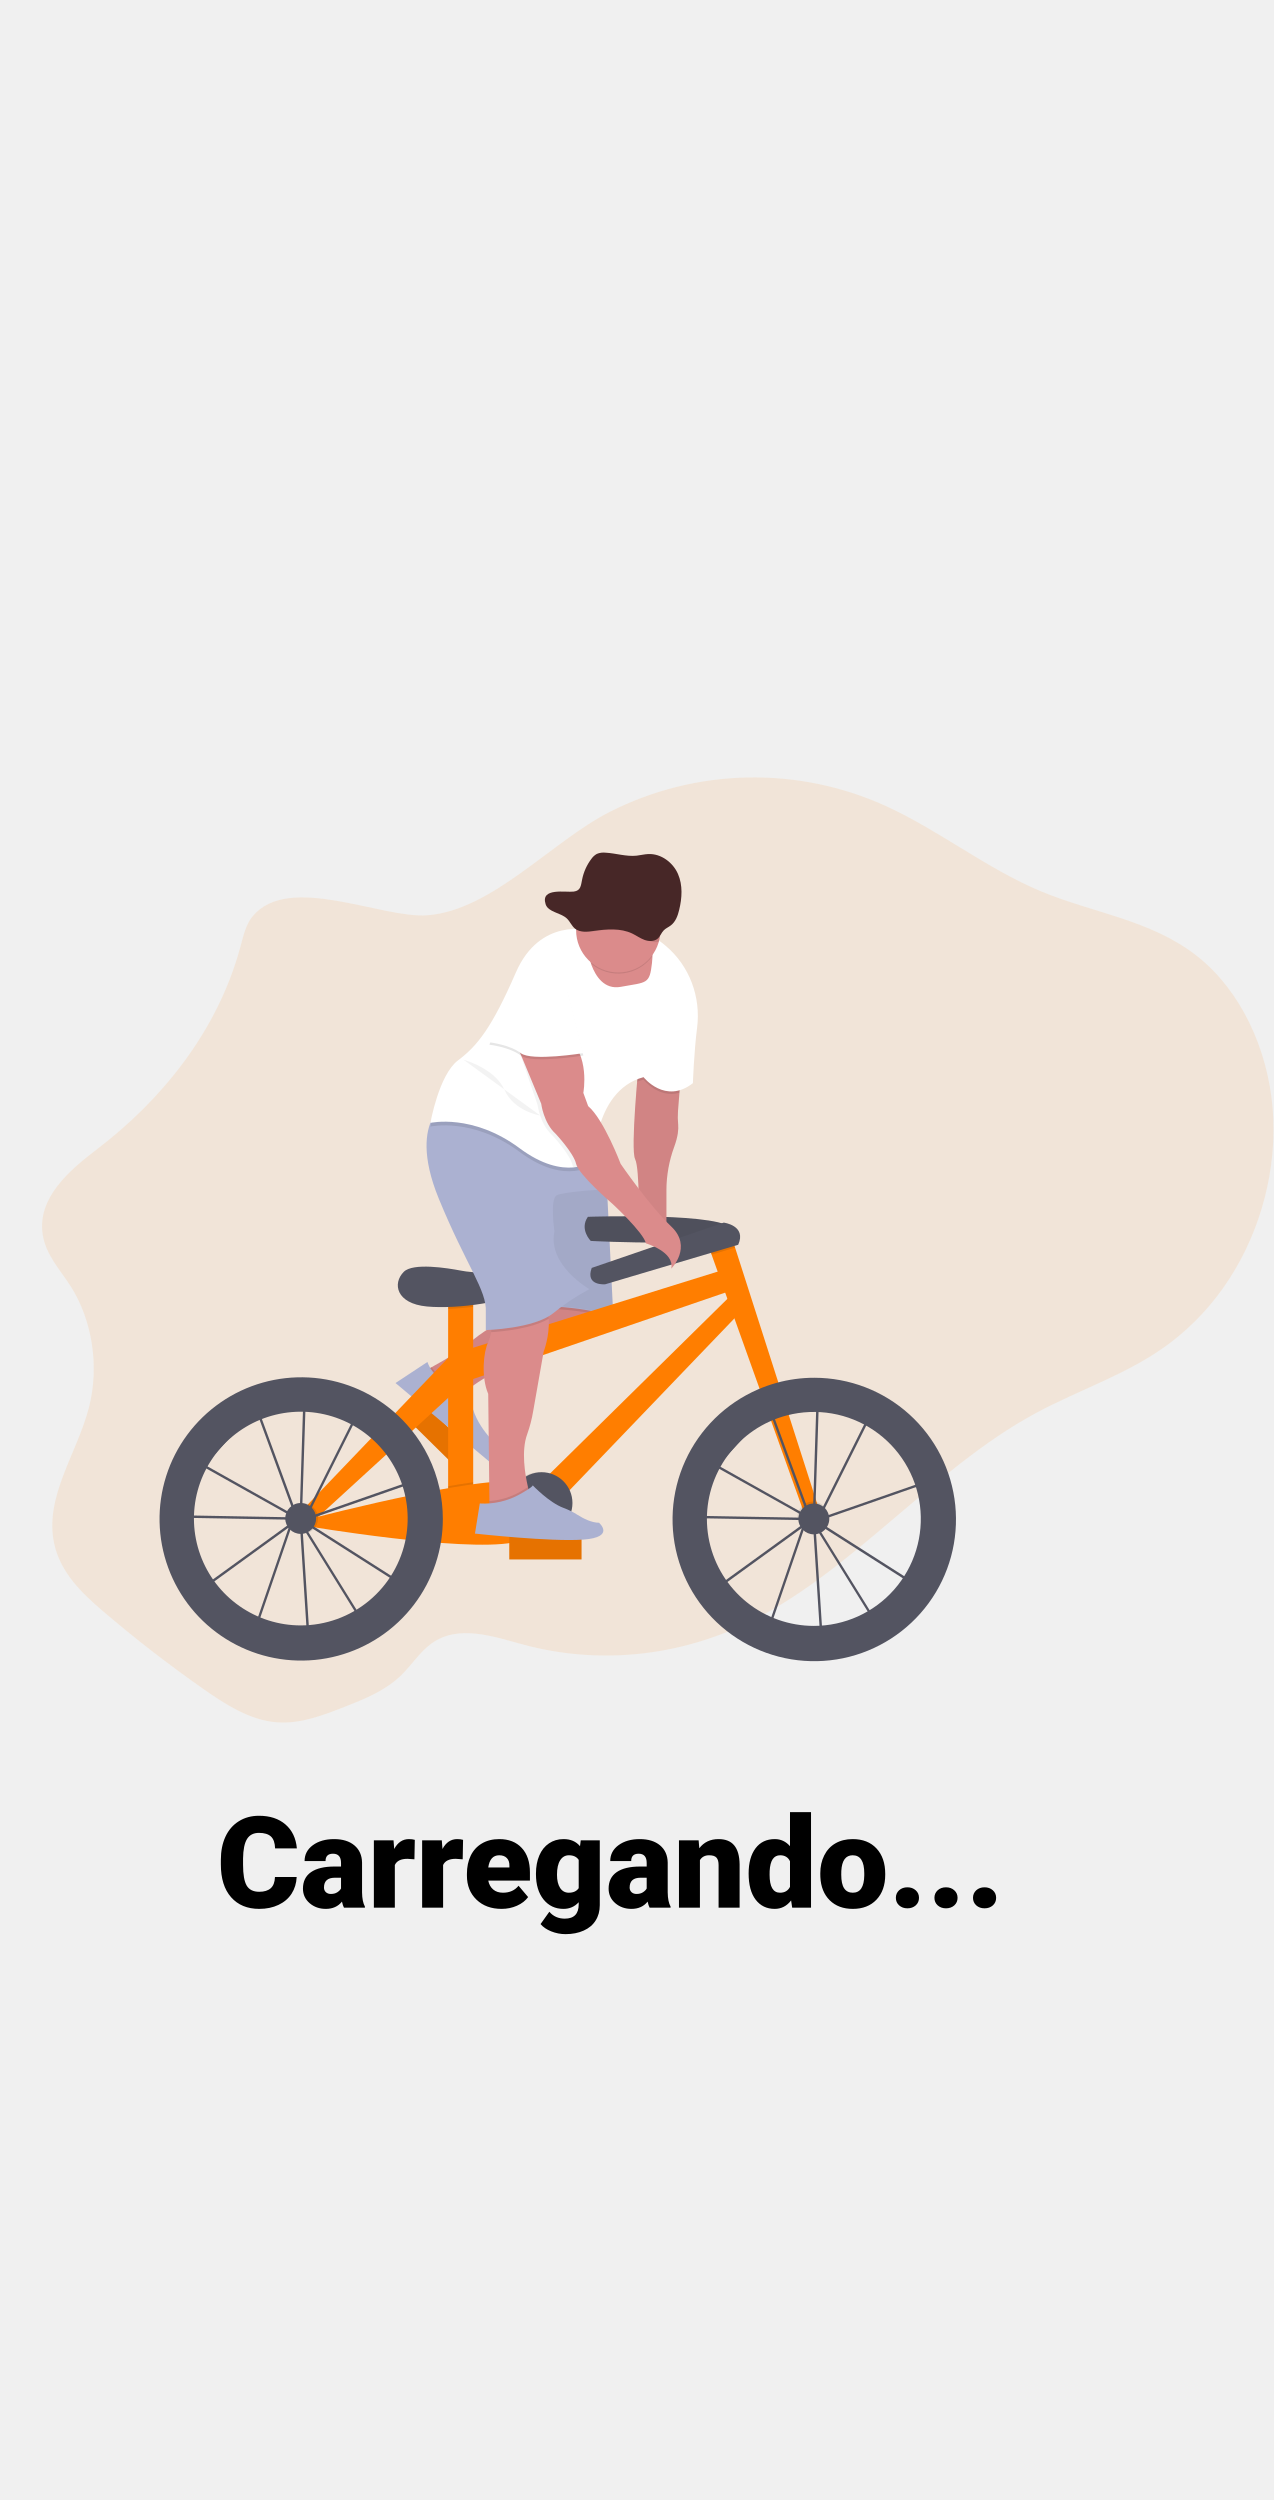
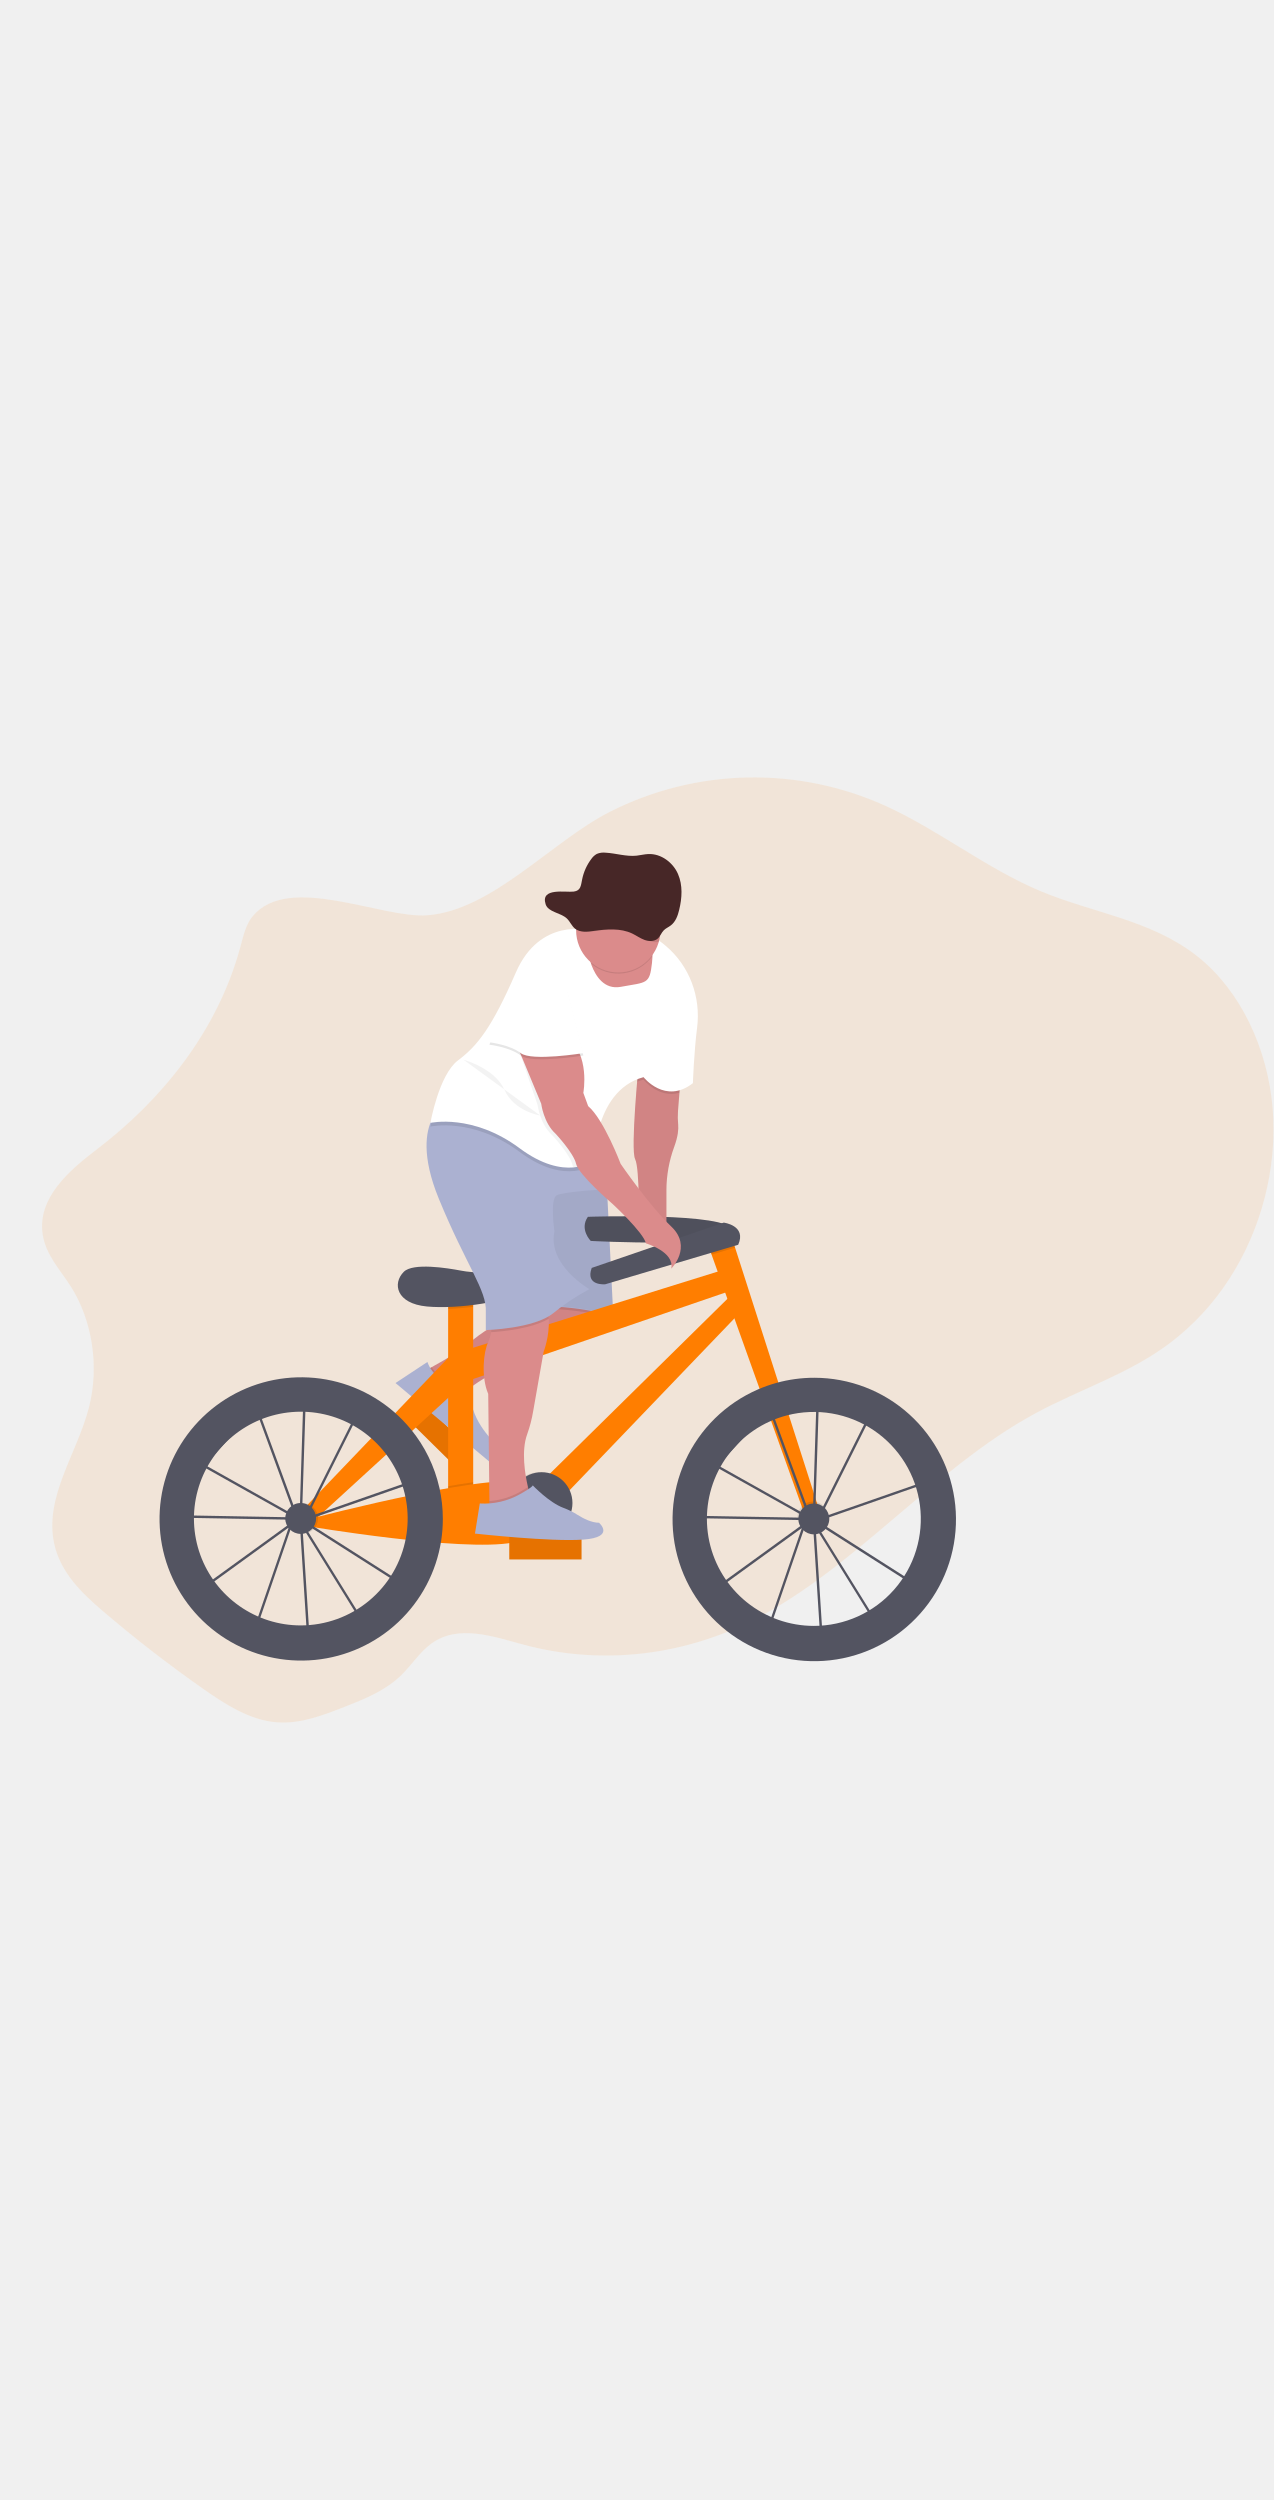
<svg xmlns="http://www.w3.org/2000/svg" viewBox="0 0 400 785" fill="none">
  <style>
#rodaDireita,
#rodaEsquerda {
  animation: rodas 2s infinite linear;
  transform-origin: center;
  transform-box: fill-box;
}

@keyframes rodas {
  from {
    transform: rotateZ(0);
  }
  to {
    transform: rotateZ(360deg);
  }
}
- 
- #loader {
-   animation: mover 3s infinite;
- }
- 
- @keyframes mover {
-   from {
-     transform: scaleX(1);
-   }
-   to {
-     transform: scaleX(1.06);
-   }
- }
- 
</style>
  <g id="bike 1">
    <g id="undraw Ride a bicycle 2yok 1">
      <g id="Group">
        <path id="Vector" opacity="0.1" d="M79.293 287.748C77.221 290.262 76.424 293.797 75.531 297.12C68.348 323.903 50.647 345.445 30.488 360.833C21.951 367.351 11.558 376.092 13.425 387.778C14.431 394.054 18.843 398.674 22.121 403.785C28.998 414.489 31.229 429.037 27.951 441.85C24.223 456.428 13.803 470.031 17.028 484.772C19.017 493.846 25.769 500.303 32.261 505.853C42.388 514.506 52.838 522.612 63.611 530.171C70.832 535.237 78.514 540.167 86.93 540.81C94.34 541.377 101.599 538.56 108.635 535.782C114.783 533.351 121.085 530.821 126.049 525.952C129.289 522.772 131.872 518.67 135.471 516.069C143.924 509.959 154.783 513.831 164.476 516.447C187.35 522.587 211.83 520.345 233.596 510.118C266.983 494.428 292.431 461.479 325.089 443.801C339.13 436.198 354.405 431.479 367.406 421.687C374.732 416.112 381.025 409.3 386.008 401.559C395.837 386.394 401.153 367.06 399.618 348.133C398.083 329.207 389.482 310.969 375.974 300.284C361.512 288.848 343.248 286.712 326.794 279.846C309.803 272.753 294.688 260.564 277.86 252.954C264.244 246.813 249.425 243.798 234.491 244.131C219.557 244.464 204.887 248.136 191.558 254.878C173.244 264.141 154.681 285.751 134.284 287.392C119.751 288.526 90.643 273.978 79.293 287.748Z" fill="#FF7E00" />
        <path id="Vector 2" d="M146.314 453.673L130.168 437.74L125.122 442.853L141.268 458.786L146.314 453.673Z" fill="#FF7E00" />
        <path id="Vector 3" opacity="0.1" d="M146.314 453.673L130.168 437.74L125.122 442.853L141.268 458.786L146.314 453.673Z" fill="black" />
        <path id="Vector 4" d="M134.019 430.114C134.019 430.114 143.391 425.169 147.013 421.986C149.194 420.078 151.538 418.367 154.019 416.87L165.777 409.714L190.352 407.823L191.486 411.982C191.486 411.982 193.376 418.031 174.473 423.324C155.569 428.617 146.117 436.935 146.117 436.935C146.117 436.935 134.019 441.078 134.019 430.114Z" fill="#DB8B8B" />
        <path id="Vector 5" opacity="0.1" d="M147.119 436.114C146.45 436.625 146.117 436.92 146.117 436.92C146.117 436.92 134.019 441.078 134.019 430.114C134.019 430.114 134.605 429.804 135.531 429.286C136.467 430.81 137.778 432.069 139.339 432.942C140.9 433.815 142.658 434.273 144.446 434.273H145.728L147.119 436.114Z" fill="black" />
        <path id="Vector 6" opacity="0.05" d="M191.131 414.069C190.08 416.296 186.454 419.956 174.473 423.309C159.119 427.608 150 433.895 147.119 436.114C146.45 436.625 146.117 436.92 146.117 436.92C146.117 436.92 134.019 441.078 134.019 430.114C134.019 430.114 134.605 429.804 135.531 429.286C138.34 427.748 144.287 424.371 147.002 421.971C149.182 420.063 151.526 418.351 154.008 416.855L165.766 409.698L170.144 409.362L190.34 407.808L191.475 411.967C191.475 411.967 191.739 412.78 191.131 414.069Z" fill="black" />
        <path id="Vector 7" d="M134.208 427.657L124.189 434.273L153.528 458.848C153.528 458.848 157.838 456.201 155.569 453.177C155.569 453.177 148.008 446.749 147.63 437.676L145.361 434.651H144.08C141.912 434.651 139.799 433.978 138.03 432.726C136.262 431.473 134.926 429.701 134.208 427.657Z" fill="#ABB1D1" />
        <path id="Vector 8" opacity="0.1" d="M191.13 414.069C185.081 411.146 170.314 410.833 170.314 410.833L170.155 409.362L190.352 407.808L191.486 411.967C191.486 411.967 191.739 412.78 191.13 414.069Z" fill="black" />
-         <path id="Vector 9" d="M170.314 410.076C170.314 410.076 188.083 410.455 192.62 414.235L190.352 368.489H165.777L170.314 410.076Z" fill="#ABB1D1" />
+         <path id="Vector 9" d="M170.314 410.076C170.314 410.076 188.083 410.454 192.62 414.235L190.352 368.489H165.777L170.314 410.076Z" fill="#ABB1D1" />
        <path id="Vector 10" opacity="0.05" d="M170.314 409.887C170.314 409.887 188.083 410.266 192.62 414.046L190.352 368.3H165.777L170.314 409.887Z" fill="black" />
        <path id="Vector 11" d="M184.59 382.084C184.59 382.084 229.07 380.572 229.977 386.322C230.885 392.073 185.497 389.649 185.497 389.649C185.497 389.649 181.868 386.016 184.59 382.084Z" fill="#535461" />
        <path id="Vector 12" opacity="0.05" d="M184.59 382.084C184.59 382.084 229.07 380.572 229.977 386.322C230.885 392.073 185.497 389.649 185.497 389.649C185.497 389.649 181.868 386.016 184.59 382.084Z" fill="black" />
        <path id="Vector 13" d="M148.582 405.082H140.715V473.468H148.582V405.082Z" fill="#FF7E00" />
        <path id="Vector 14" opacity="0.1" d="M148.582 405.078V410.345C145.966 410.685 143.289 410.901 140.715 410.984V405.078H148.582Z" fill="black" />
        <path id="Vector 15" d="M147.992 399.411C146.888 399.326 145.791 399.178 144.703 398.969C140.439 398.152 129.686 396.439 126.794 399.347C123.164 402.976 124.374 409.332 134.057 410.239C143.739 411.146 160.382 408.727 163.713 405.093C163.713 405.078 157.69 400.156 147.992 399.411Z" fill="#535461" />
        <path id="Vector 16" d="M146.465 423.842L229.074 398.122L231.796 404.477L147.07 433.524L146.465 423.842Z" fill="#FF7E00" />
        <path id="Vector 17" d="M170.976 464.39L230.586 405.687L233.913 410.526L177.025 469.834L170.976 464.39Z" fill="#FF7E00" />
        <path id="Vector 18" opacity="0.1" d="M247.1 444.428C245.211 444.916 243.369 445.571 241.596 446.383L237.981 436.284C239.878 435.458 241.831 434.766 243.826 434.216L247.1 444.428Z" fill="black" />
        <path id="Vector 19" d="M257.214 474.073L252.979 476.493L223.437 393.948L222.114 390.254L229.074 386.319L230.817 391.755L257.214 474.073Z" fill="#FF7E00" />
        <path id="Vector 20" opacity="0.1" d="M230.817 391.755L223.437 393.948L222.114 390.254L229.074 386.319L230.817 391.755Z" fill="black" />
        <path id="Vector 21" d="M185.8 398.122L227.255 383.899C227.255 383.899 234.518 384.806 231.792 390.859L190.038 403.264C190.038 403.264 183.686 403.869 185.8 398.122Z" fill="#535461" />
        <path id="Vector 22" opacity="0.1" d="M139.051 476.946C139.051 479.265 138.871 481.581 138.514 483.872C134.885 483.611 131.134 483.233 127.459 482.855C128.276 478.36 128.174 473.745 127.161 469.29C130.741 468.534 134.397 467.812 137.966 467.158C138.689 470.37 139.053 473.653 139.051 476.946Z" fill="black" />
        <path id="Vector 23" opacity="0.1" d="M148.582 465.422V473.464H140.715V466.659C143.437 466.186 146.083 465.766 148.582 465.422Z" fill="black" />
        <path id="Vector 24" d="M97.747 476.806C97.747 476.806 161.293 460.171 166.435 466.519C171.577 472.867 177.025 481.343 161.002 484.368C144.979 487.392 96.548 479.222 96.548 479.222L97.747 476.806Z" fill="#FF7E00" />
        <path id="Vector 25" opacity="0.1" d="M129.002 448.784L120.926 456.175C119.496 454.339 117.879 452.657 116.102 451.154L123.641 443.279C125.582 444.957 127.375 446.799 129.002 448.784Z" fill="black" />
        <path id="Vector 26" d="M95.63 473.468L143.134 423.842L144.65 435.339L98.049 478.005L95.63 473.468Z" fill="#FF7E00" />
        <path id="Vector 27" opacity="0.1" d="M95.025 481.638C97.7 481.638 99.868 479.47 99.868 476.795C99.868 474.12 97.7 471.952 95.025 471.952C92.35 471.952 90.182 474.12 90.182 476.795C90.182 479.47 92.35 481.638 95.025 481.638Z" fill="black" />
        <g id="rodaEsquerda">
          <path id="Vector 28" d="M96.496 515.181L94.125 478.152L94.076 478.073L91.686 478.905L80.692 510.984L63.206 498.587L91.059 478.394L91.085 478.315L91.244 478.258L93.04 476.954L63.838 460.579L56.685 468.443L57.819 475.816L91.399 476.428V477.184L57.191 476.572L55.898 468.201L65.69 457.441L80.341 440.353L80.601 441.06L83.702 437.657L95.218 439.721V439.264L95.974 439.286V439.857L113.123 442.927L97.135 474.916L94.802 476.606V476.795V477.007L131.777 464.122L127.388 498.606L96.008 478.617L94.904 477.997L113.407 507.82L96.496 515.181ZM94.983 479.513L97.195 514.062L112.337 507.491L94.983 479.513ZM64.518 498.579L80.318 509.782L90.654 479.634L64.518 498.579ZM95.641 477.536L96.431 477.978L126.809 497.336L130.893 465.249L95.641 477.536ZM92.957 474.814L93.906 476.345L94.072 476.224L95.206 440.485L83.963 438.474L80.877 441.876L92.957 474.814ZM64.443 460.046L92.737 475.925L92.246 475.12L80.306 442.504L66.246 457.956L64.443 460.046ZM95.974 440.617L94.84 475.672L96.549 474.432L112.015 443.498L95.974 440.617Z" fill="#535461" />
          <path id="Vector 29" d="M137.966 467.15C136.45 460.413 133.38 454.124 129.002 448.784C127.377 446.799 125.585 444.957 123.645 443.279C116.187 436.84 106.802 433.059 96.963 432.531C87.124 432.002 77.388 434.755 69.283 440.358C61.178 445.961 55.163 454.096 52.182 463.488C49.2 472.879 49.421 482.994 52.81 492.246C56.199 501.498 62.564 509.362 70.906 514.606C79.249 519.849 89.095 522.174 98.902 521.216C108.708 520.258 117.919 516.071 125.088 509.312C132.258 502.553 136.98 493.605 138.514 483.872C138.871 481.581 139.051 479.265 139.051 476.946C139.054 473.651 138.69 470.365 137.966 467.15ZM94.416 510.383C87.523 510.376 80.799 508.246 75.16 504.282C69.52 500.319 65.237 494.715 62.895 488.232C60.552 481.75 60.263 474.703 62.066 468.05C63.87 461.397 67.678 455.461 72.975 451.049C78.271 446.637 84.797 443.963 91.666 443.391C98.536 442.819 105.415 444.376 111.368 447.851C117.32 451.326 122.059 456.551 124.938 462.814C127.817 469.077 128.698 476.074 127.46 482.855C126.042 490.584 121.959 497.571 115.921 502.601C109.884 507.631 102.274 510.384 94.416 510.383Z" fill="#535461" />
          <path id="Vector 30" d="M94.416 481.638C97.091 481.638 99.259 479.47 99.259 476.795C99.259 474.12 97.091 471.952 94.416 471.952C91.741 471.952 89.573 474.12 89.573 476.795C89.573 479.47 91.741 481.638 94.416 481.638Z" fill="#535461" />
        </g>
        <path id="Vector 31" opacity="0.1" d="M255.248 481.184C257.922 481.184 260.091 479.016 260.091 476.341C260.091 473.666 257.922 471.498 255.248 471.498C252.573 471.498 250.405 473.666 250.405 476.341C250.405 479.016 252.573 481.184 255.248 481.184Z" fill="black" />
        <g id="rodaDireita">
          <path id="Vector 32" d="M257.626 515.332L255.259 478.319L255.21 478.239L252.821 479.071L241.822 511.135L224.337 498.734L252.197 478.542L252.223 478.462L252.382 478.405L254.178 477.101L224.976 460.727L217.819 468.591L218.953 475.963L252.526 476.56V477.317L218.318 476.704L217.032 468.345L226.821 457.589L241.459 440.511L241.72 441.218L244.821 437.816L256.367 439.884V439.426L257.123 439.449V440.02L274.272 443.09L258.269 475.094L255.936 476.784V476.973V477.184L292.915 464.3L288.526 498.784L257.146 478.795L256.042 478.175L274.545 508.001L257.626 515.332ZM256.114 479.664L258.325 514.213L273.467 507.642L256.114 479.664ZM225.652 498.734L241.452 509.937L251.788 479.789L225.652 498.734ZM256.775 477.691L257.565 478.133L287.943 497.491L292.027 465.404L256.775 477.691ZM254.091 474.969L255.04 476.5L255.206 476.379L256.34 440.64L245.097 438.621L242.011 442.024L254.091 474.969ZM225.588 460.205L253.883 476.084L253.391 475.279L241.452 442.663L227.388 458.118L225.588 460.205ZM257.108 440.776L255.974 475.819L257.683 474.579L273.149 443.646L257.108 440.776Z" fill="#535461" />
          <path id="Vector 33" d="M255.701 432.617C251.689 432.613 247.694 433.152 243.826 434.22C241.831 434.77 239.878 435.461 237.981 436.288C227.875 440.669 219.753 448.643 215.186 458.666C210.619 468.689 209.932 480.05 213.257 490.55C216.582 501.051 223.684 509.945 233.188 515.513C242.692 521.08 253.923 522.925 264.709 520.69C275.494 518.455 285.068 512.299 291.577 503.414C298.086 494.528 301.069 483.544 299.948 472.587C298.827 461.63 293.681 451.477 285.508 444.094C277.334 436.711 266.712 432.622 255.698 432.617H255.701ZM255.55 510.534C247.882 510.531 240.447 507.905 234.477 503.092C228.508 498.28 224.365 491.57 222.735 484.078C221.106 476.585 222.089 468.761 225.52 461.904C228.952 455.047 234.625 449.57 241.599 446.383C243.373 445.571 245.215 444.917 247.104 444.428C251.721 443.23 256.54 443.028 261.242 443.837C265.943 444.646 270.417 446.447 274.368 449.12C278.319 451.794 281.655 455.278 284.154 459.34C286.654 463.403 288.259 467.951 288.864 472.683C289.469 477.415 289.059 482.221 287.662 486.782C286.265 491.343 283.912 495.554 280.761 499.134C277.61 502.716 273.732 505.584 269.385 507.55C265.039 509.515 260.324 510.533 255.554 510.534H255.55Z" fill="#535461" />
          <path id="Vector 34" d="M255.55 481.789C258.225 481.789 260.393 479.621 260.393 476.946C260.393 474.271 258.225 472.103 255.55 472.103C252.875 472.103 250.707 474.271 250.707 476.946C250.707 479.621 252.875 481.789 255.55 481.789Z" fill="#535461" />
        </g>
        <path id="Vector 35" opacity="0.1" d="M169.46 481.638C174.807 481.638 179.142 477.303 179.142 471.956C179.142 466.608 174.807 462.273 169.46 462.273C164.112 462.273 159.777 466.608 159.777 471.956C159.777 477.303 164.112 481.638 169.46 481.638Z" fill="black" />
        <path id="Vector 36" d="M170.068 481.638C175.416 481.638 179.751 477.303 179.751 471.956C179.751 466.608 175.416 462.273 170.068 462.273C164.721 462.273 160.386 466.608 160.386 471.956C160.386 477.303 164.721 481.638 170.068 481.638Z" fill="#535461" />
        <path id="Vector 37" d="M167.483 471.228L167.48 471.23C166.343 472.081 166.111 473.692 166.961 474.829L174.646 485.105C175.496 486.242 177.107 486.475 178.244 485.624L178.247 485.622C179.384 484.772 179.616 483.161 178.766 482.024L171.081 471.747C170.231 470.61 168.62 470.378 167.483 471.228Z" fill="#FF7E00" />
        <path id="Vector 38" d="M213.792 337.487L212.892 348.87C212.789 350.312 212.808 351.76 212.949 353.199C213.066 354.473 212.949 356.704 211.702 360.107C210.1 364.453 209.272 369.047 209.255 373.679V386.636L200.56 385.124C200.56 385.124 200.938 366.976 199.425 363.952C197.913 360.927 200.56 334.084 200.56 334.084L213.792 337.487Z" fill="#DB8B8B" />
        <path id="Vector 39" opacity="0.05" d="M213.346 343.127L212.892 348.87C212.79 350.311 212.81 351.758 212.953 353.196C213.07 354.47 212.953 356.7 211.705 360.107C210.103 364.453 209.275 369.047 209.259 373.679V386.636L200.563 385.124C200.563 385.124 200.942 366.976 199.429 363.952C198.359 361.808 199.373 347.717 200.057 339.676C200.34 336.368 200.563 334.084 200.563 334.084L213.796 337.487L213.346 343.127Z" fill="black" />
        <path id="Vector 40" d="M170.699 424.443L167.429 443.044C167.017 445.528 166.384 447.97 165.539 450.341C163.622 455.581 164.847 462.927 165.777 466.935C166.189 468.704 166.533 469.823 166.533 469.823L156.703 475.116L153.679 472.848V471.335L153.301 437.687C151.032 432.394 151.788 424.454 153.301 421.43C153.73 420.436 154.033 419.392 154.2 418.322C154.957 414.269 155.191 408.575 155.191 408.575C155.191 408.575 161.24 398.368 168.423 405.173C171.07 407.679 172.076 410.957 172.287 414.095C172.658 419.468 170.699 424.443 170.699 424.443Z" fill="#DB8B8B" />
        <path id="Vector 41" opacity="0.1" d="M172.287 414.084C167.044 417.199 157.921 418.08 154.2 418.311C154.957 414.258 155.191 408.564 155.191 408.564C155.191 408.564 161.24 398.356 168.424 405.162C171.07 407.668 172.076 410.946 172.287 414.084Z" fill="black" />
        <path id="Vector 42" d="M185.059 404.783C181.038 406.924 177.239 409.457 173.716 412.345C167.667 417.26 152.544 417.638 152.544 417.638V411.967C152.923 405.161 146.495 397.6 137.8 376.428C132.246 362.908 133.785 355.256 135.622 351.475C136.665 349.339 137.8 348.451 137.8 348.451L185.059 357.524L186.749 362.591L190.352 373.403C190.352 373.403 177.119 374.16 174.851 375.294C172.582 376.428 174.095 386.636 174.095 386.636C171.826 397.222 185.059 404.783 185.059 404.783Z" fill="#ABB1D1" />
        <path id="Vector 43" opacity="0.1" d="M213.792 337.487L213.346 343.127C206.768 345.018 202.072 338.999 202.072 338.999C201.386 339.183 200.712 339.409 200.053 339.676C200.337 336.368 200.56 334.084 200.56 334.084L213.792 337.487Z" fill="black" />
        <path id="Vector 44" opacity="0.1" d="M186.749 362.591C186.571 364.356 186.571 365.464 186.571 365.464C186.571 365.464 177.875 372.647 163.13 361.683C148.386 350.719 135.153 353.744 135.153 353.744C135.153 353.744 135.308 352.867 135.622 351.475C136.665 349.339 137.8 348.451 137.8 348.451L185.059 357.524L186.749 362.591Z" fill="black" />
        <path id="Vector 45" d="M218.888 322.723C217.902 330.417 217.573 340.114 217.573 340.114C208.877 346.92 202.072 338.224 202.072 338.224C193.86 340.428 190 347.615 188.181 353.887C187.208 357.28 186.666 360.782 186.571 364.311C186.571 364.311 184.272 366.201 180.038 366.579C176.034 366.916 170.295 365.872 163.13 360.53C148.386 349.566 135.153 352.591 135.153 352.591C135.153 352.591 137.8 337.468 143.849 332.931C149.898 328.394 154.435 322.723 161.996 305.332C169.558 287.94 185.059 292.099 185.059 292.099C185.059 292.099 185.815 288.697 199.803 292.099C203.211 292.992 206.364 294.663 209.017 296.98C216.499 303.271 220.129 313.029 218.888 322.723Z" fill="white" />
        <path id="Vector 46" d="M204.858 300.625C204.839 301.128 204.798 301.687 204.73 302.311C203.974 309.116 203.217 308.36 194.9 309.872C189.728 310.814 187.04 306.492 185.747 303.09C185.279 301.857 184.926 300.584 184.692 299.286L202.839 296.262C202.839 296.262 205.013 295.653 204.858 300.625Z" fill="#DB8B8B" />
        <path id="Vector 47" opacity="0.05" d="M188.181 353.906C187.208 357.299 186.666 360.801 186.571 364.33C186.571 364.33 184.272 366.22 180.038 366.598C179.918 366.357 179.827 366.104 179.766 365.842C179.009 362.439 173.338 356.39 173.338 356.39C169.558 352.988 168.801 346.938 168.801 346.938L162.563 328.602L160.484 326.901C160.484 326.901 169.18 320.095 176.741 325.766C184.302 331.438 182.034 343.536 182.034 343.536L183.546 347.695C185.115 349.018 186.711 351.351 188.181 353.906Z" fill="black" />
        <path id="Vector 48" d="M161.618 326.523L169.936 346.561C169.936 346.561 170.692 352.61 174.473 356.012C174.473 356.012 180.144 362.061 180.9 365.464C181.656 368.867 192.242 377.94 192.242 377.94C192.242 377.94 202.072 387.014 202.828 390.417C202.828 390.417 211.902 393.063 210.767 398.356C210.767 398.356 217.573 391.551 210.767 385.124C203.962 378.697 194.888 365.464 194.888 365.464C194.888 365.464 189.595 351.475 184.681 347.317L183.168 343.158C183.168 343.158 185.437 331.06 177.875 325.388C170.314 319.717 161.618 326.523 161.618 326.523Z" fill="#DB8B8B" />
        <path id="Vector 49" opacity="0.1" d="M166.533 469.812L156.703 475.105L153.679 472.837V471.324C157.075 471.083 160.375 470.087 163.338 468.409C164.246 467.895 165.1 467.389 165.785 466.942C166.182 468.693 166.533 469.812 166.533 469.812Z" fill="black" />
        <path id="Vector 50" opacity="0.1" d="M177.875 310.644L183.168 331.438C183.168 331.438 166.911 334.084 163.509 331.438C160.106 328.791 153.679 328.035 153.679 328.035C153.679 328.035 160.484 308.375 164.265 306.107C168.045 303.838 177.875 310.644 177.875 310.644Z" fill="black" />
        <path id="Vector 51" d="M177.875 309.888L183.168 330.681C183.168 330.681 166.911 333.328 163.509 330.681C160.106 328.035 153.679 327.279 153.679 327.279C153.679 327.279 160.484 307.619 164.265 305.351C168.045 303.082 177.875 309.888 177.875 309.888Z" fill="white" />
        <path id="Vector 52" opacity="0.1" d="M204.858 300.247C203.799 301.708 202.453 302.938 200.901 303.86C199.349 304.782 197.625 305.376 195.835 305.607C194.045 305.838 192.226 305.7 190.492 305.202C188.757 304.704 187.142 303.857 185.747 302.712C185.279 301.479 184.926 300.206 184.692 298.908L202.839 295.884C202.839 295.884 205.013 295.275 204.858 300.247Z" fill="black" />
        <path id="Vector 53" d="M207.365 292.118C207.365 295.628 205.971 298.993 203.489 301.475C201.008 303.957 197.642 305.351 194.132 305.351C190.623 305.351 187.257 303.957 184.776 301.475C182.294 298.993 180.9 295.628 180.9 292.118C180.9 291.899 180.9 291.68 180.9 291.46C180.987 287.951 182.465 284.62 185.008 282.2C187.551 279.78 190.952 278.469 194.461 278.557C197.971 278.644 201.302 280.122 203.722 282.665C206.142 285.208 207.452 288.608 207.365 292.118Z" fill="#DB8B8B" />
        <path id="Vector 54" opacity="0.1" d="M207.365 292.118C207.366 293.338 207.198 294.551 206.866 295.725C205.843 295.948 204.776 295.85 203.811 295.445C202.397 294.889 201.183 293.933 199.826 293.245C196.004 291.309 191.456 291.691 187.221 292.33C185.119 292.647 182.733 292.942 181.081 291.604C181.025 291.559 180.97 291.511 180.919 291.46C181.006 287.951 182.484 284.62 185.027 282.2C187.57 279.78 190.971 278.469 194.48 278.557C197.99 278.644 201.321 280.122 203.741 282.665C206.161 285.208 207.471 288.608 207.384 292.118H207.365Z" fill="black" />
        <path id="Vector 55" d="M171.327 283.933C172.132 286.458 176 286.538 177.985 288.398C179.017 289.366 179.497 290.795 180.631 291.657C182.208 292.859 184.484 292.594 186.492 292.307C190.533 291.732 194.873 291.388 198.518 293.131C199.811 293.748 200.972 294.61 202.321 295.112C203.671 295.615 205.346 295.676 206.442 294.784C207.32 294.069 207.641 292.893 208.435 292.107C209.051 291.487 209.909 291.139 210.613 290.594C212.155 289.43 212.821 287.532 213.259 285.717C214.166 281.982 214.427 277.956 212.881 274.413C211.335 270.87 207.614 267.986 203.554 268.171C202.31 268.228 201.097 268.549 199.856 268.685C196.624 269.014 193.429 267.929 190.185 267.744C189.244 267.629 188.29 267.76 187.414 268.122C186.754 268.489 186.184 268.999 185.747 269.615C184.262 271.561 183.245 273.822 182.775 276.224C182.397 278.035 182.378 279.676 180.159 279.956C177.637 280.288 169.622 278.591 171.327 283.933Z" fill="#472727" />
        <path id="Vector 56" opacity="0.05" d="M145.55 332.761C145.55 332.761 155.38 335.407 158.405 342.213C161.429 349.018 169.611 350.262 169.611 350.262" fill="black" />
        <path id="Vector 57" d="M182.601 482.477H159.917V489.661H182.601V482.477Z" fill="#FF7E00" />
        <path id="Vector 58" opacity="0.1" d="M182.601 482.477H159.917V489.661H182.601V482.477Z" fill="black" />
        <path id="Vector 59" d="M163.323 469.146C165.354 468.012 167.134 466.878 167.289 466.409C167.289 466.409 172.412 471.816 176.975 473.494C178.51 474.061 179.979 474.791 181.357 475.672C183.165 476.806 185.743 478.141 188.083 478.141C188.083 478.141 193.376 482.678 183.168 483.434C172.96 484.19 149.142 481.543 149.142 481.543L150.654 472.092C155.073 472.351 159.472 471.328 163.323 469.146Z" fill="#ABB1D1" />
      </g>
    </g>
-     <path id="loader" d="M93.156 589.371C93.065 591.35 92.531 593.102 91.555 594.625C90.578 596.135 89.204 597.307 87.434 598.141C85.676 598.974 83.664 599.391 81.398 599.391C77.662 599.391 74.719 598.173 72.57 595.738C70.422 593.303 69.348 589.866 69.348 585.426V584.02C69.348 581.233 69.829 578.798 70.793 576.715C71.769 574.618 73.169 573.004 74.992 571.871C76.815 570.725 78.924 570.152 81.32 570.152C84.771 570.152 87.544 571.064 89.641 572.887C91.737 574.697 92.928 577.197 93.215 580.387H86.379C86.327 578.655 85.891 577.411 85.07 576.656C84.25 575.901 83 575.523 81.32 575.523C79.615 575.523 78.365 576.161 77.57 577.438C76.776 578.714 76.359 580.751 76.32 583.551V585.562C76.32 588.596 76.698 590.764 77.453 592.066C78.221 593.368 79.537 594.02 81.398 594.02C82.974 594.02 84.178 593.648 85.012 592.906C85.845 592.164 86.288 590.986 86.34 589.371H93.156ZM108 599C107.766 598.57 107.557 597.939 107.375 597.105C106.164 598.629 104.471 599.391 102.297 599.391C100.305 599.391 98.612 598.792 97.219 597.594C95.826 596.383 95.129 594.866 95.129 593.043C95.129 590.751 95.975 589.02 97.668 587.848C99.361 586.676 101.822 586.09 105.051 586.09H107.082V584.977C107.082 583.036 106.242 582.066 104.562 582.066C103 582.066 102.219 582.835 102.219 584.371H95.637C95.637 582.327 96.503 580.667 98.234 579.391C99.979 578.115 102.199 577.477 104.895 577.477C107.59 577.477 109.719 578.134 111.281 579.449C112.844 580.764 113.645 582.568 113.684 584.859V594.215C113.71 596.155 114.009 597.639 114.582 598.668V599H108ZM103.879 594.703C104.699 594.703 105.376 594.527 105.91 594.176C106.457 593.824 106.848 593.427 107.082 592.984V589.605H105.168C102.876 589.605 101.73 590.634 101.73 592.691C101.73 593.29 101.932 593.779 102.336 594.156C102.74 594.521 103.254 594.703 103.879 594.703ZM130.129 583.824L127.961 583.668C125.891 583.668 124.562 584.319 123.977 585.621V599H117.395V577.867H123.566L123.781 580.582C124.888 578.512 126.431 577.477 128.41 577.477C129.113 577.477 129.725 577.555 130.246 577.711L130.129 583.824ZM145.285 583.824L143.117 583.668C141.047 583.668 139.719 584.319 139.133 585.621V599H132.551V577.867H138.723L138.938 580.582C140.044 578.512 141.587 577.477 143.566 577.477C144.27 577.477 144.882 577.555 145.402 577.711L145.285 583.824ZM157.492 599.391C154.25 599.391 151.626 598.427 149.621 596.5C147.616 594.56 146.613 592.04 146.613 588.941V588.395C146.613 586.233 147.01 584.326 147.805 582.672C148.612 581.018 149.784 579.742 151.32 578.844C152.857 577.932 154.68 577.477 156.789 577.477C159.758 577.477 162.102 578.401 163.82 580.25C165.539 582.086 166.398 584.651 166.398 587.945V590.504H153.312C153.547 591.689 154.061 592.62 154.855 593.297C155.65 593.974 156.678 594.312 157.941 594.312C160.025 594.312 161.652 593.583 162.824 592.125L165.832 595.68C165.012 596.812 163.846 597.717 162.336 598.395C160.839 599.059 159.224 599.391 157.492 599.391ZM156.75 582.555C154.823 582.555 153.677 583.831 153.312 586.383H159.953V585.875C159.979 584.82 159.712 584.007 159.152 583.434C158.592 582.848 157.792 582.555 156.75 582.555ZM168.293 588.277C168.293 586.142 168.645 584.254 169.348 582.613C170.051 580.973 171.06 579.71 172.375 578.824C173.69 577.926 175.22 577.477 176.965 577.477C179.165 577.477 180.884 578.219 182.121 579.703L182.355 577.867H188.332V598.199C188.332 600.061 187.896 601.676 187.023 603.043C186.164 604.423 184.914 605.478 183.273 606.207C181.633 606.949 179.732 607.32 177.57 607.32C176.021 607.32 174.517 607.027 173.059 606.441C171.613 605.855 170.507 605.094 169.738 604.156L172.492 600.289C173.716 601.734 175.331 602.457 177.336 602.457C180.253 602.457 181.711 600.96 181.711 597.965V597.301C180.448 598.694 178.853 599.391 176.926 599.391C174.348 599.391 172.264 598.408 170.676 596.441C169.087 594.462 168.293 591.819 168.293 588.512V588.277ZM174.895 588.688C174.895 590.419 175.22 591.793 175.871 592.809C176.522 593.811 177.434 594.312 178.605 594.312C180.025 594.312 181.06 593.837 181.711 592.887V584C181.073 583.036 180.051 582.555 178.645 582.555C177.473 582.555 176.555 583.082 175.891 584.137C175.227 585.178 174.895 586.695 174.895 588.688ZM203.977 599C203.742 598.57 203.534 597.939 203.352 597.105C202.141 598.629 200.448 599.391 198.273 599.391C196.281 599.391 194.589 598.792 193.195 597.594C191.802 596.383 191.105 594.866 191.105 593.043C191.105 590.751 191.952 589.02 193.645 587.848C195.337 586.676 197.798 586.09 201.027 586.09H203.059V584.977C203.059 583.036 202.219 582.066 200.539 582.066C198.977 582.066 198.195 582.835 198.195 584.371H191.613C191.613 582.327 192.479 580.667 194.211 579.391C195.956 578.115 198.176 577.477 200.871 577.477C203.566 577.477 205.695 578.134 207.258 579.449C208.82 580.764 209.621 582.568 209.66 584.859V594.215C209.686 596.155 209.986 597.639 210.559 598.668V599H203.977ZM199.855 594.703C200.676 594.703 201.353 594.527 201.887 594.176C202.434 593.824 202.824 593.427 203.059 592.984V589.605H201.145C198.853 589.605 197.707 590.634 197.707 592.691C197.707 593.29 197.909 593.779 198.312 594.156C198.716 594.521 199.23 594.703 199.855 594.703ZM219.367 577.867L219.582 580.348C221.04 578.434 223.052 577.477 225.617 577.477C227.818 577.477 229.458 578.134 230.539 579.449C231.633 580.764 232.199 582.743 232.238 585.387V599H225.637V585.66C225.637 584.592 225.422 583.811 224.992 583.316C224.562 582.809 223.781 582.555 222.648 582.555C221.359 582.555 220.402 583.062 219.777 584.078V599H213.195V577.867H219.367ZM235.07 588.277C235.07 584.931 235.793 582.294 237.238 580.367C238.684 578.44 240.702 577.477 243.293 577.477C245.181 577.477 246.77 578.219 248.059 579.703V569H254.66V599H248.742L248.41 596.734C247.056 598.505 245.337 599.391 243.254 599.391C240.741 599.391 238.749 598.427 237.277 596.5C235.806 594.573 235.07 591.832 235.07 588.277ZM241.652 588.688C241.652 592.438 242.746 594.312 244.934 594.312C246.392 594.312 247.434 593.701 248.059 592.477V584.43C247.46 583.18 246.431 582.555 244.973 582.555C242.941 582.555 241.841 584.195 241.672 587.477L241.652 588.688ZM257.57 588.238C257.57 586.129 257.98 584.254 258.801 582.613C259.621 580.96 260.799 579.69 262.336 578.805C263.872 577.919 265.676 577.477 267.746 577.477C270.91 577.477 273.404 578.46 275.227 580.426C277.049 582.379 277.961 585.042 277.961 588.414V588.648C277.961 591.943 277.043 594.56 275.207 596.5C273.384 598.427 270.91 599.391 267.785 599.391C264.777 599.391 262.362 598.492 260.539 596.695C258.716 594.885 257.733 592.438 257.59 589.352L257.57 588.238ZM264.152 588.648C264.152 590.602 264.458 592.034 265.07 592.945C265.682 593.857 266.587 594.312 267.785 594.312C270.129 594.312 271.327 592.509 271.379 588.902V588.238C271.379 584.449 270.168 582.555 267.746 582.555C265.546 582.555 264.354 584.189 264.172 587.457L264.152 588.648ZM284.934 592.613C285.975 592.613 286.841 592.926 287.531 593.551C288.221 594.163 288.566 594.951 288.566 595.914C288.566 596.878 288.221 597.672 287.531 598.297C286.841 598.909 285.975 599.215 284.934 599.215C283.879 599.215 283.007 598.902 282.316 598.277C281.639 597.652 281.301 596.865 281.301 595.914C281.301 594.964 281.639 594.176 282.316 593.551C283.007 592.926 283.879 592.613 284.934 592.613ZM297.043 592.613C298.085 592.613 298.951 592.926 299.641 593.551C300.331 594.163 300.676 594.951 300.676 595.914C300.676 596.878 300.331 597.672 299.641 598.297C298.951 598.909 298.085 599.215 297.043 599.215C295.988 599.215 295.116 598.902 294.426 598.277C293.749 597.652 293.41 596.865 293.41 595.914C293.41 594.964 293.749 594.176 294.426 593.551C295.116 592.926 295.988 592.613 297.043 592.613ZM309.152 592.613C310.194 592.613 311.06 592.926 311.75 593.551C312.44 594.163 312.785 594.951 312.785 595.914C312.785 596.878 312.44 597.672 311.75 598.297C311.06 598.909 310.194 599.215 309.152 599.215C308.098 599.215 307.225 598.902 306.535 598.277C305.858 597.652 305.52 596.865 305.52 595.914C305.52 594.964 305.858 594.176 306.535 593.551C307.225 592.926 308.098 592.613 309.152 592.613Z" fill="black" />
  </g>
</svg>
